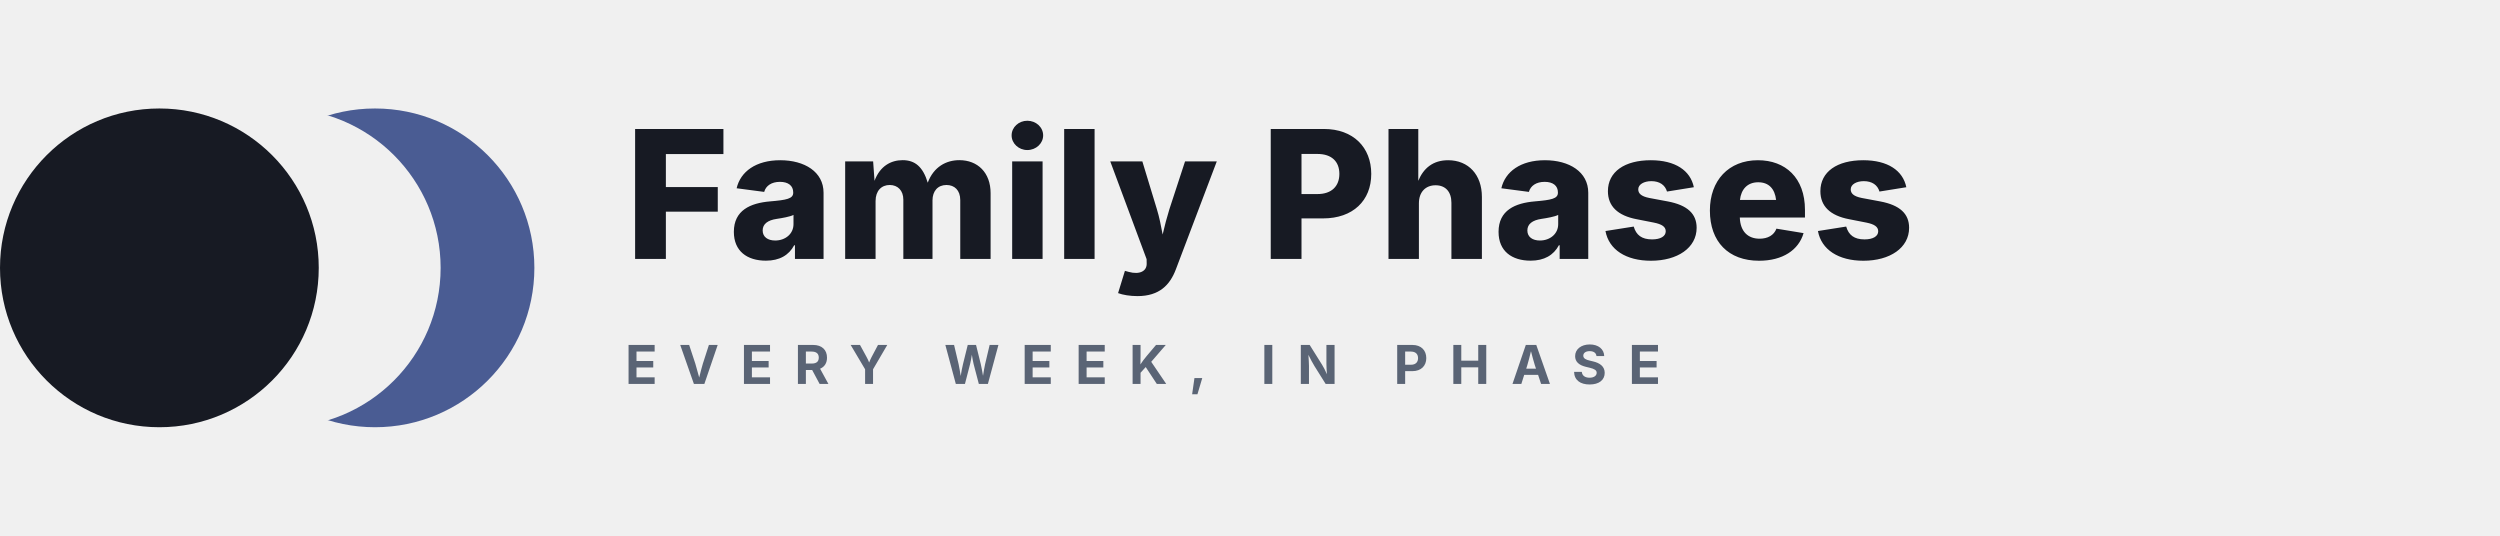
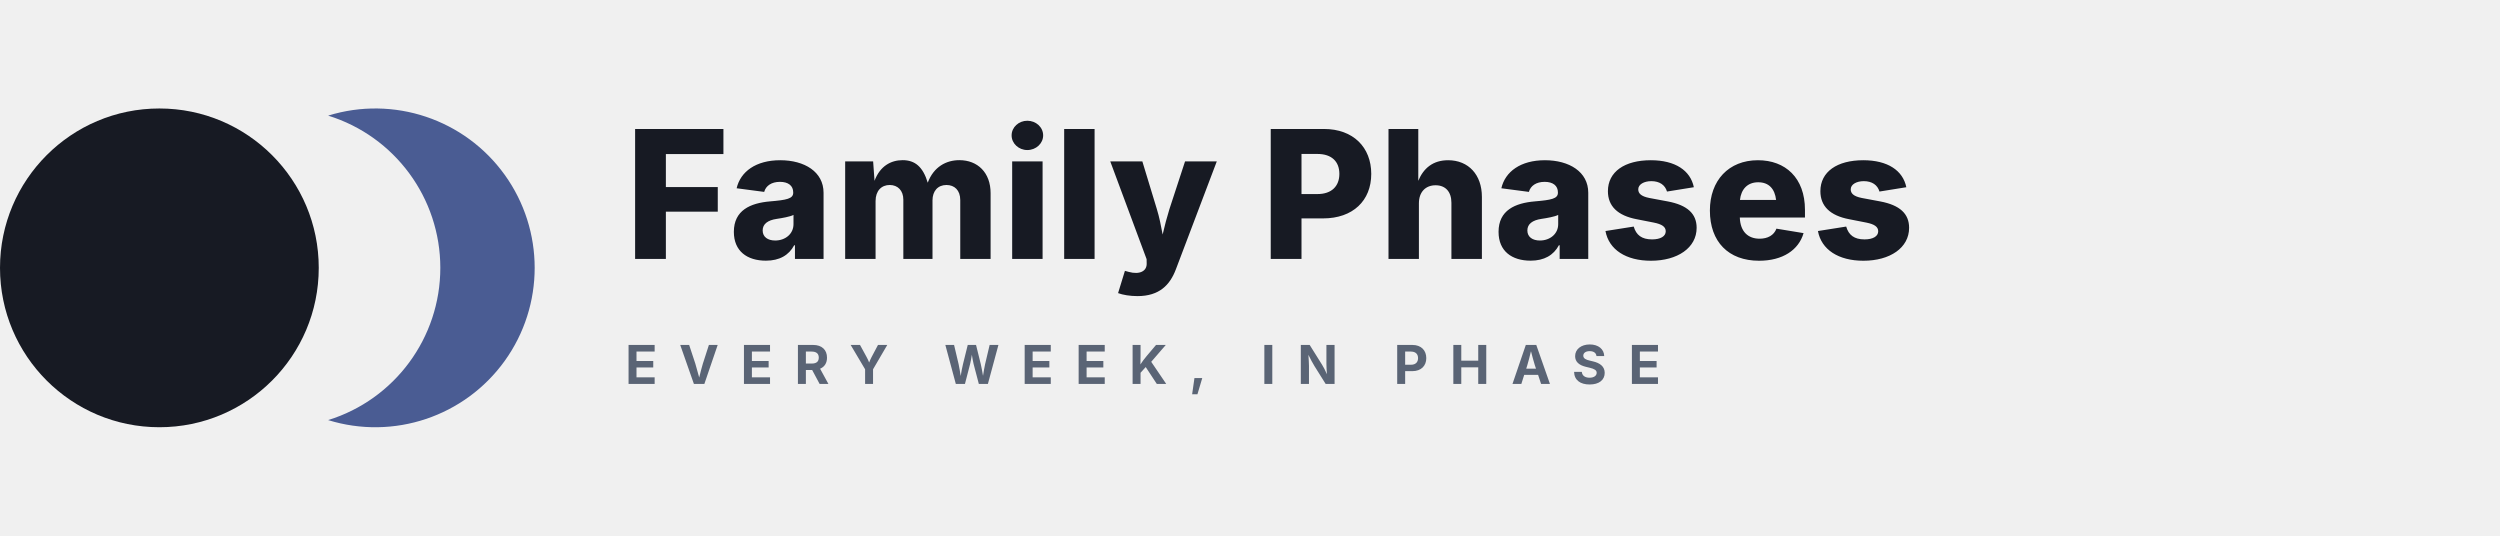
<svg xmlns="http://www.w3.org/2000/svg" viewBox="0 0 560 120" width="560" height="120">
-   <defs>
-     <mask id="l">
-       <rect x="0" y="0" width="200" height="120" fill="#fff" />
-       <circle cx="63" cy="60" r="35.7" fill="#000" />
-     </mask>
-   </defs>
-   <g>
-     <circle cx="35.7" cy="60" r="35.7" fill="#171A23" />
-     <circle cx="84" cy="60" r="35.7" fill="#4A5C93" mask="url(#l)" />
-   </g>
+   <circle cx="35.7" cy="60" r="35.7" fill="#171A23" />
+   <path d="M73.5 25.9A35.7 35.7 0 1 1 73.5 94.1A35.7 35.7 0 0 0 73.5 25.9Z" fill="#4A5C93" />
  <text x="140" y="58" font-family="Plus Jakarta Sans, Inter, sans-serif" font-weight="800" font-size="40" letter-spacing="0.32" fill="#171A23">Family Phases</text>
  <text x="140" y="86" font-family="Inter, sans-serif" font-weight="700" font-size="12" letter-spacing="4.8" fill="#5A6475">EVERY WEEK, IN PHASE</text>
</svg>
